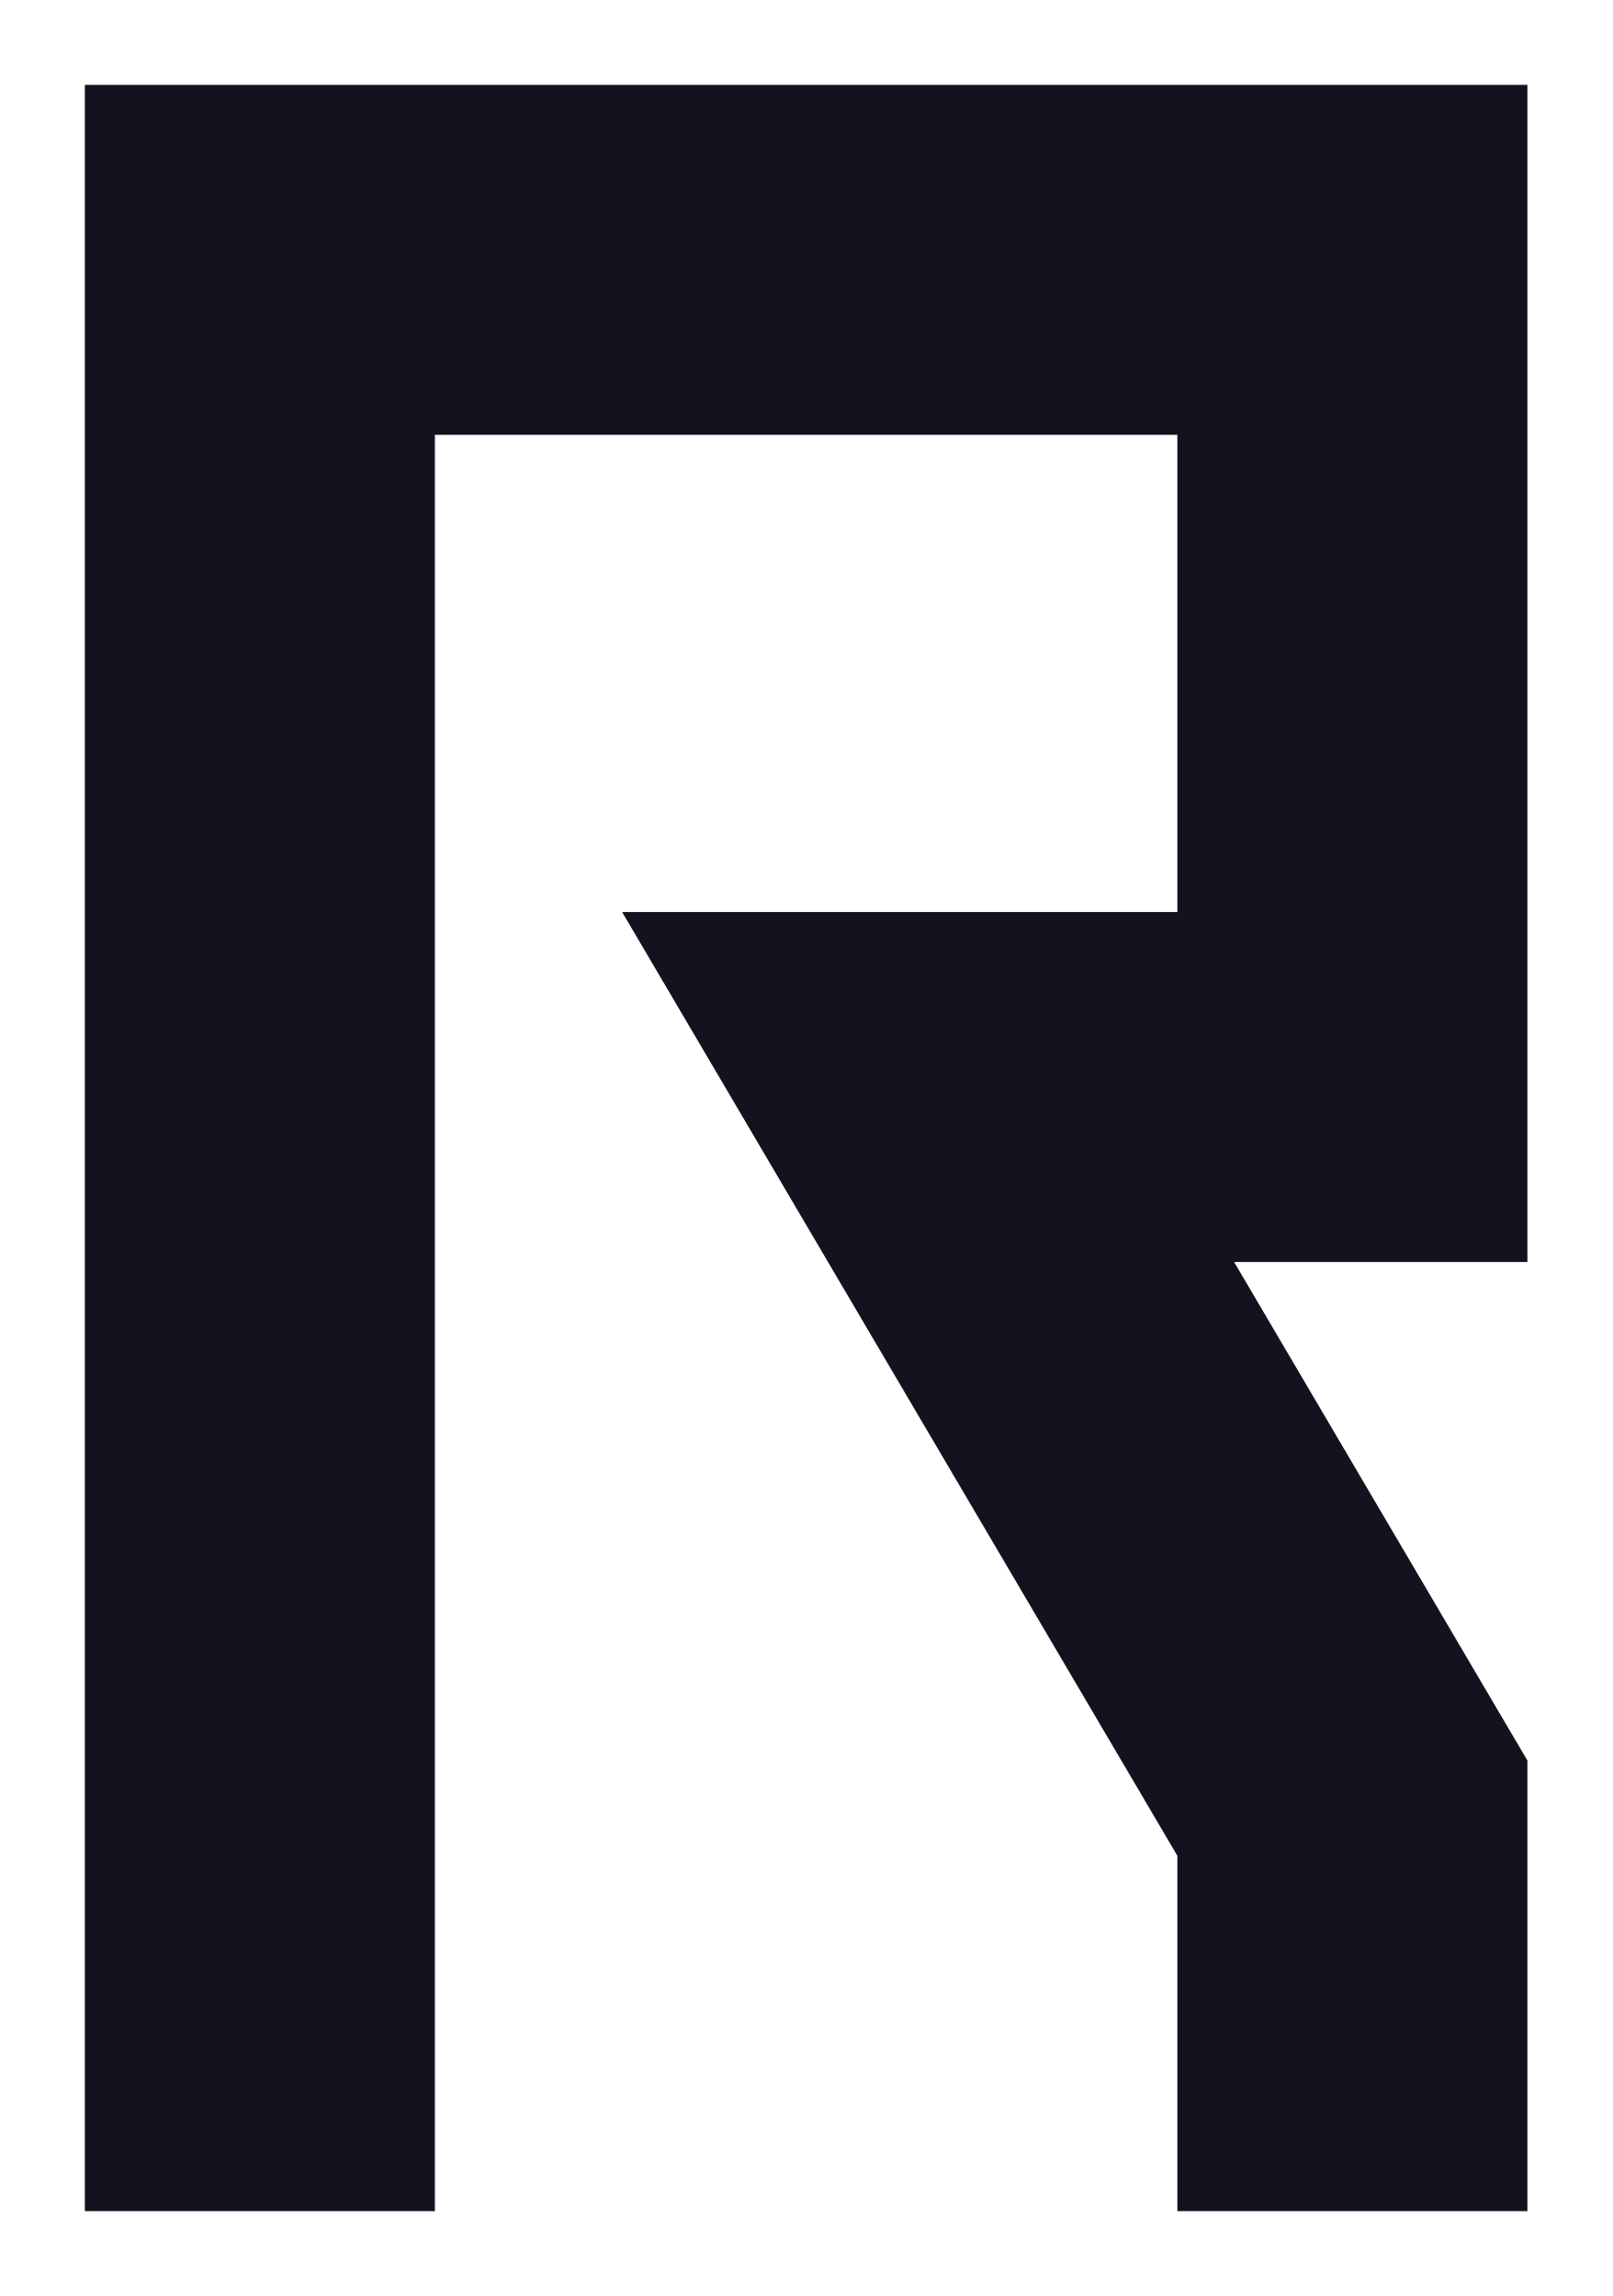
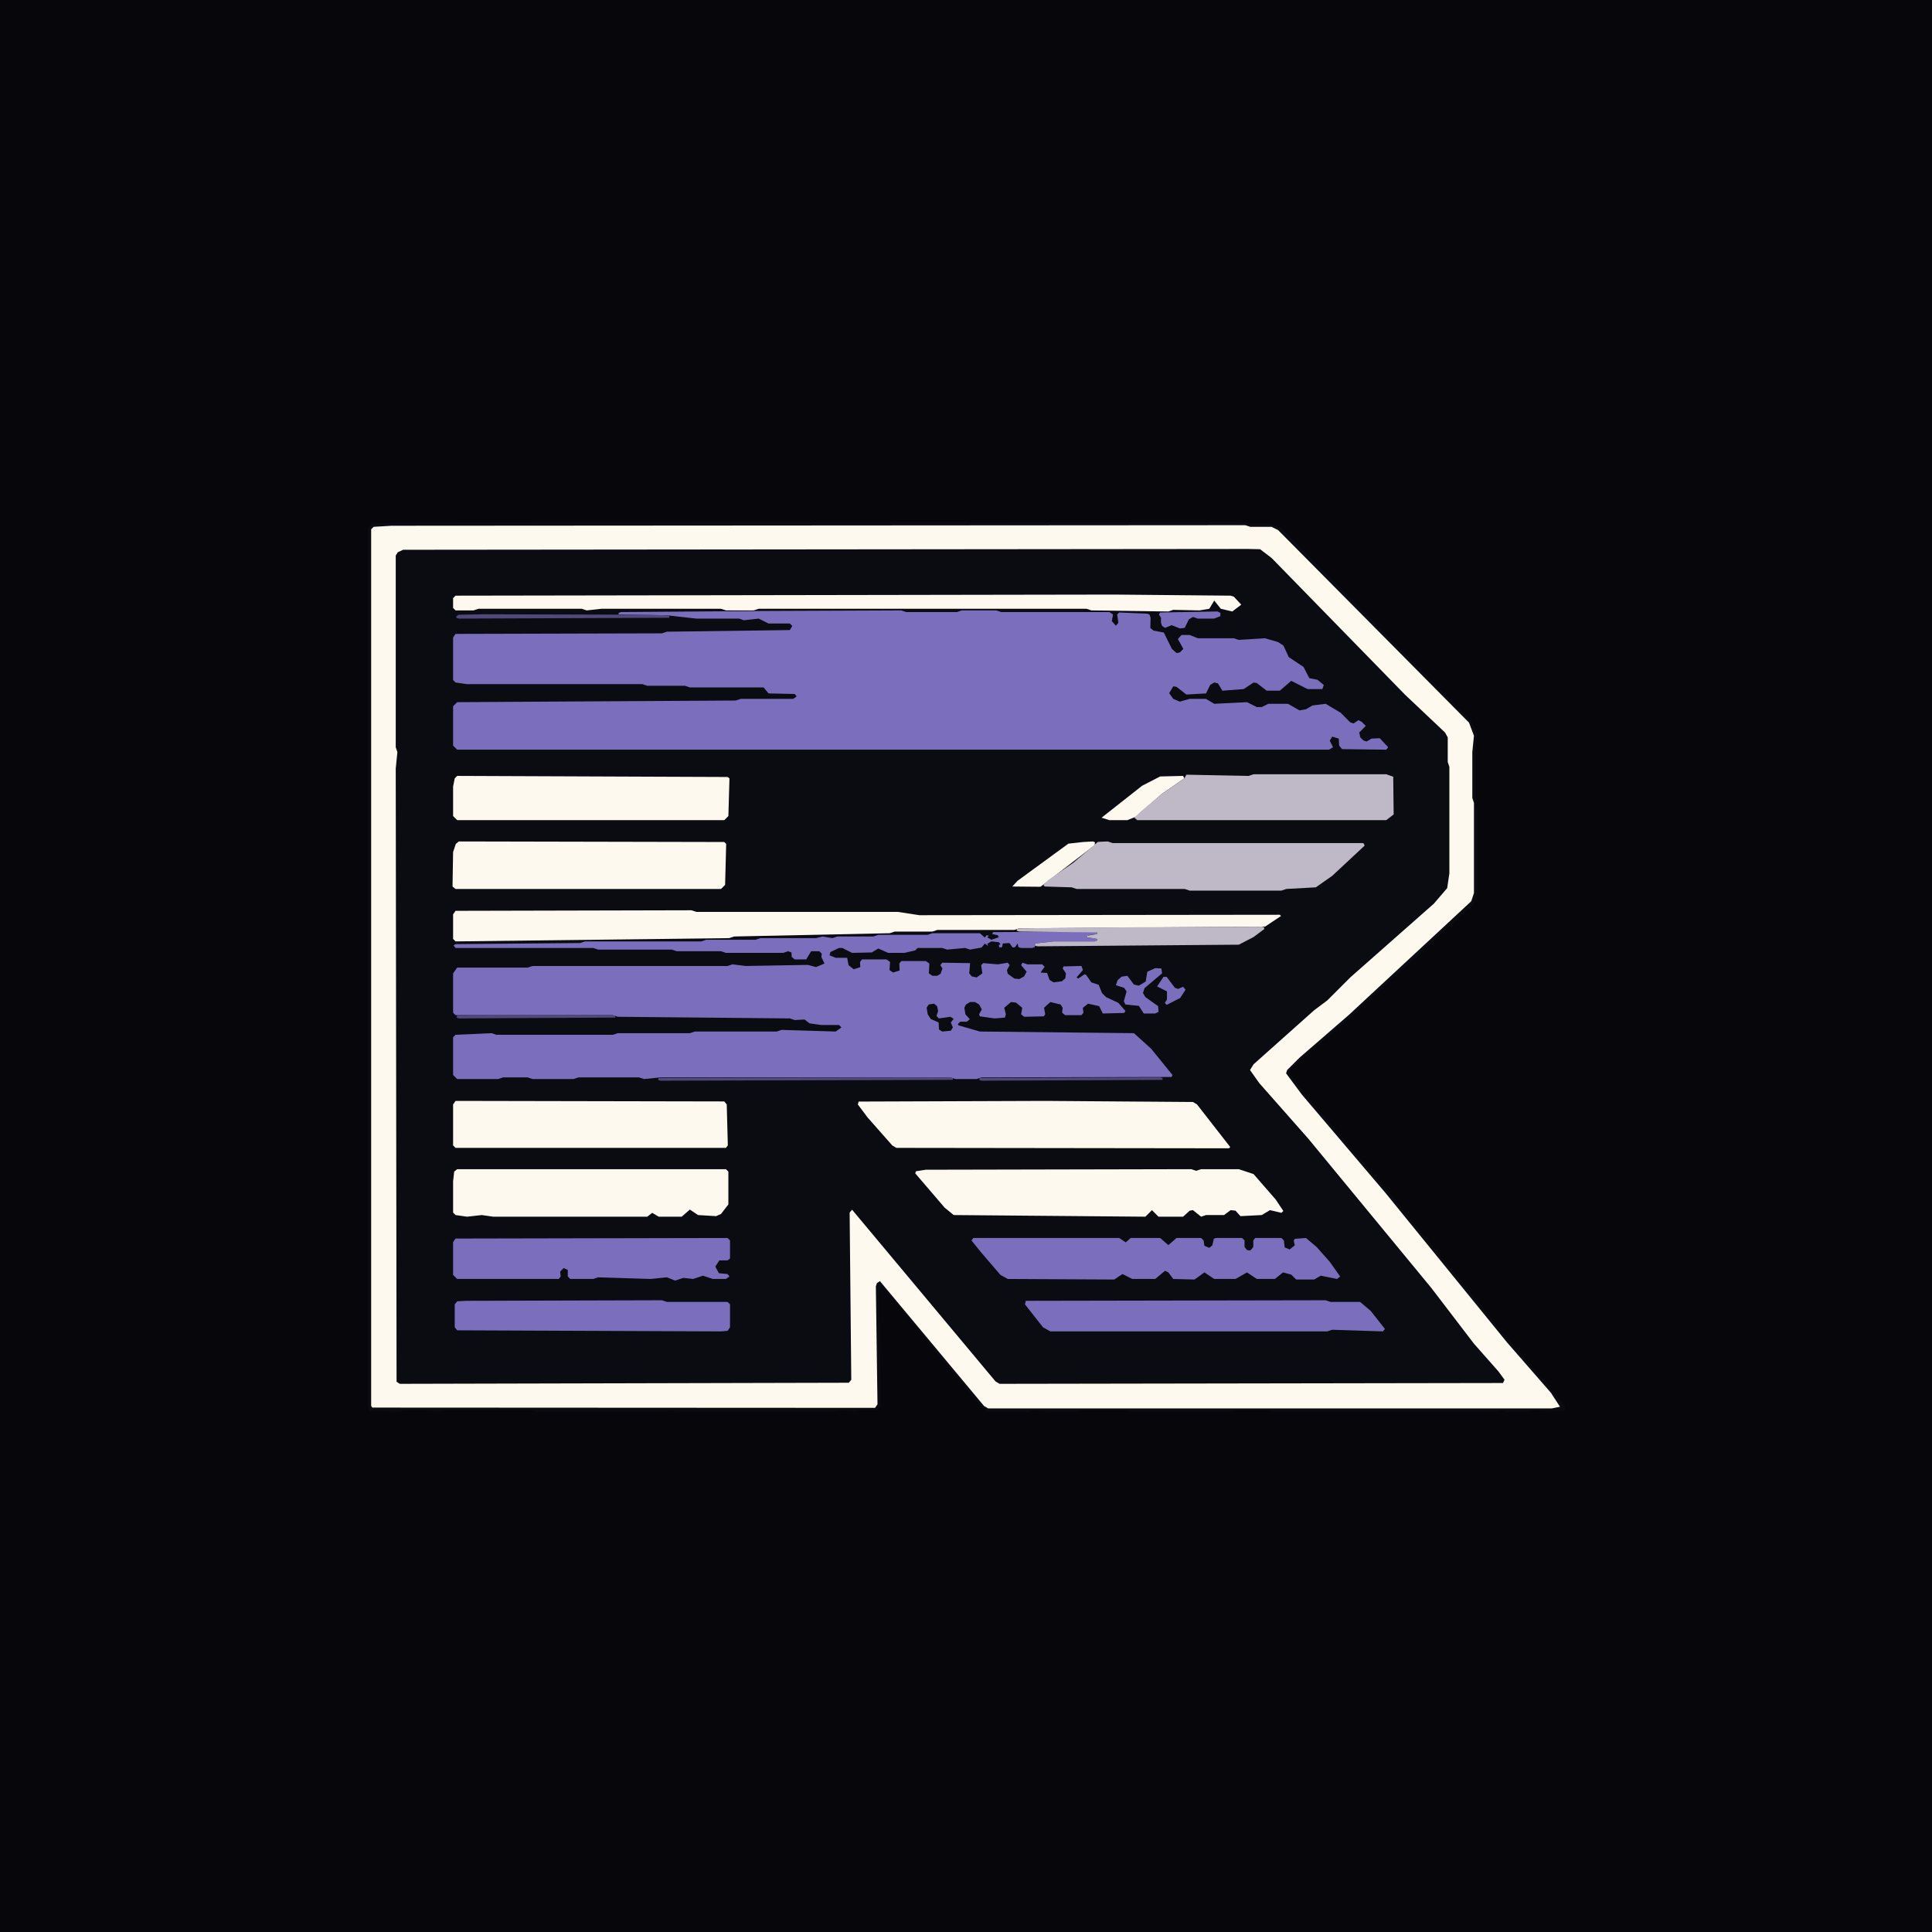
- <svg xmlns="http://www.w3.org/2000/svg" viewBox="51.5 19.5 152 216.5" role="img" aria-label="Rwally">
-   <style>
-     .mark { stroke: #14121f; }
-     @media (prefers-color-scheme: dark) {
-       .mark { stroke: #eaeaf3; }
-     }
-   </style>
-   <path class="mark" d="M76 228V44H179V122H139L179 190V228" fill="none" stroke="#14121f" stroke-width="33" stroke-linecap="butt" stroke-linejoin="miter" />
+ <svg xmlns="http://www.w3.org/2000/svg" viewBox="0 0 1024 1024" role="img" aria-label="Rwally">
+   <rect width="1024" height="1024" fill="#07070b" />
+   <g transform="translate(-163.27 -330.02) scale(1.737)">
+     <path fill="#0b0b12" fill-rule="evenodd" d="M216.00 349.42 L207.50 349.75 L206.25 351.00 L206.25 619.50 L206.88 620.50 L216.00 620.75 L217.50 620.25 L224.00 620.25 L228.00 620.75 L229.50 620.25 L256.00 620.25 L257.50 620.75 L297.00 620.75 L299.00 620.25 L300.50 620.75 L348.00 620.75 L351.00 620.25 L355.00 620.75 L356.50 620.25 L361.50 620.25 L362.75 619.00 L362.25 583.50 L363.00 582.75 L365.75 585.50 L393.58 619.50 L395.50 620.75 L408.00 620.75 L409.50 620.25 L414.50 620.75 L422.00 620.75 L423.50 620.25 L438.00 620.25 L439.50 620.75 L469.00 620.75 L470.50 620.25 L481.00 620.25 L482.50 620.75 L550.00 620.75 L552.00 620.25 L553.50 620.75 L560.00 620.75 L561.50 620.25 L571.00 620.58 L571.50 620.12 L571.50 618.88 L552.75 597.00 L518.25 554.50 L490.25 521.50 L487.42 517.50 L487.75 516.50 L490.50 513.75 L505.00 501.25 L543.42 466.00 L544.75 462.50 L544.75 437.50 L544.25 436.00 L544.25 418.50 L544.75 414.50 L543.25 410.50 L485.00 351.25 L481.50 349.75 L475.50 349.75 L474.00 349.25 L216.00 349.42 Z" />
+     <path fill="#fdf9ef" fill-rule="evenodd" d="M213.50 350.42 L208.00 350.75 L207.25 351.50 L207.25 619.00 L207.62 619.50 L361.00 619.58 L361.75 618.50 L361.25 582.50 L361.58 581.50 L362.50 580.92 L394.25 619.00 L395.50 619.75 L567.50 619.75 L570.00 619.25 L567.25 615.00 L553.75 599.50 L516.75 554.00 L491.25 524.00 L486.42 517.50 L486.75 516.50 L490.50 512.75 L505.50 499.75 L542.92 465.00 L543.75 462.50 L543.75 435.00 L543.25 433.50 L543.25 419.50 L543.75 414.50 L542.25 410.50 L484.00 351.75 L482.00 350.75 L475.50 350.75 L474.00 350.25 L213.50 350.42 Z M474.75 357.50 L478.50 357.58 L482.00 360.25 L522.75 402.00 L534.92 413.50 L535.75 415.00 L535.75 422.50 L536.25 424.00 L536.25 456.50 L535.58 461.00 L531.50 465.75 L506.00 488.25 L499.00 495.25 L495.00 498.25 L476.50 514.75 L475.42 516.50 L478.25 520.50 L493.25 537.50 L530.75 583.00 L543.75 600.00 L551.25 608.50 L553.08 611.00 L552.62 612.00 L399.00 612.25 L397.75 611.50 L354.00 559.12 L353.25 560.00 L353.75 611.00 L353.00 611.92 L216.00 612.25 L215.00 611.62 L214.75 424.50 L215.25 419.50 L214.75 418.00 L214.75 359.50 L215.38 358.50 L217.00 357.75 L474.75 357.50 Z M434.00 371.42 L233.00 371.75 L232.25 372.50 L232.25 375.50 L233.00 376.25 L238.50 376.25 L240.00 375.75 L271.50 375.75 L273.00 376.25 L277.50 375.75 L314.00 375.75 L315.50 376.25 L324.00 376.25 L325.50 375.75 L425.50 375.75 L427.00 376.25 L450.50 376.58 L452.00 376.08 L460.00 376.25 L463.00 375.75 L464.50 373.25 L466.50 375.75 L470.00 376.58 L472.75 374.50 L470.50 372.08 L469.50 371.75 L434.00 371.42 Z M233.50 426.75 L232.75 427.50 L232.25 430.00 L232.25 439.00 L233.50 440.25 L315.00 440.25 L316.25 439.00 L316.58 427.50 L316.00 427.08 L233.50 426.75 Z M448.00 426.92 L442.50 429.75 L430.12 439.50 L432.50 440.25 L438.00 440.25 L440.50 439.25 L448.50 432.25 L455.38 427.50 L455.00 426.75 L448.00 426.92 Z M234.00 446.75 L233.08 447.50 L232.25 450.00 L232.08 460.50 L233.00 461.25 L314.00 461.25 L315.25 460.00 L315.58 447.50 L315.00 446.92 L234.00 446.75 Z M424.50 446.92 L420.00 447.42 L404.50 458.75 L402.88 460.50 L411.50 460.58 L428.00 447.88 L428.12 447.00 L427.50 446.75 L424.50 446.92 Z M233.00 467.92 L232.25 469.00 L232.25 476.50 L233.00 477.25 L316.50 476.25 L318.00 475.75 L365.50 474.75 L367.00 474.25 L378.50 474.25 L380.00 473.75 L403.50 473.75 L405.00 473.25 L480.00 472.75 L484.88 469.50 L484.50 469.12 L374.50 469.25 L368.00 468.25 L306.50 468.25 L305.00 467.75 L233.00 467.92 Z M233.00 525.92 L232.25 527.00 L232.25 539.50 L233.00 540.25 L315.50 540.25 L316.08 539.50 L315.75 527.00 L315.00 526.08 L233.00 525.92 Z M413.00 525.92 L356.00 526.12 L355.75 527.00 L358.75 531.00 L366.25 539.50 L367.50 540.25 L469.00 540.38 L469.38 540.00 L459.25 527.00 L458.00 526.25 L413.00 525.92 Z M233.50 546.75 L232.58 547.50 L232.25 550.50 L232.25 560.00 L233.00 560.75 L236.50 561.25 L241.00 560.75 L244.50 561.25 L291.50 561.25 L293.00 560.08 L295.00 561.25 L302.00 561.25 L304.50 559.08 L307.00 560.75 L312.50 561.08 L314.00 560.42 L316.25 557.50 L316.25 547.50 L315.50 546.75 L233.50 546.75 Z M376.50 546.92 L373.50 547.38 L373.25 548.00 L382.25 558.50 L385.00 560.75 L443.50 561.25 L445.50 559.25 L447.50 561.25 L455.00 561.25 L457.00 559.42 L458.00 559.25 L460.50 561.25 L462.00 560.75 L467.50 560.75 L469.50 559.25 L471.00 559.42 L472.50 561.08 L479.00 560.75 L481.50 559.25 L485.00 560.08 L485.58 559.50 L483.25 556.00 L476.50 548.25 L472.00 546.75 L460.50 546.75 L459.00 547.25 L457.50 546.75 L376.50 546.92 Z" />
+     <path fill="#7b6fbd" fill-rule="evenodd" d="M328.00 376.42 L283.50 376.75 L282.75 377.00 L282.75 377.50 L297.50 377.75 L306.50 378.75 L319.50 378.75 L321.00 379.25 L325.50 378.75 L328.50 380.25 L335.00 380.25 L335.75 381.00 L335.00 382.25 L297.50 382.75 L296.00 383.25 L233.00 383.42 L232.25 384.50 L232.25 397.50 L233.00 398.25 L236.50 398.75 L290.00 398.75 L291.50 399.25 L303.00 399.25 L304.50 399.75 L327.00 399.75 L328.50 401.58 L336.50 401.75 L337.08 402.50 L336.00 403.25 L320.00 403.25 L318.50 403.75 L233.50 404.25 L232.25 405.50 L232.25 417.50 L233.50 418.75 L499.50 418.75 L500.75 418.00 L499.75 416.00 L500.50 414.75 L502.50 415.38 L502.62 417.50 L503.50 418.58 L517.00 418.75 L517.58 418.00 L515.00 415.25 L512.50 415.37 L511.00 416.25 L510.00 415.92 L509.08 415.00 L508.75 413.50 L510.75 411.50 L509.50 410.25 L508.50 409.75 L507.00 410.75 L506.00 410.42 L503.12 407.50 L498.50 404.75 L494.50 405.25 L492.50 406.42 L490.50 406.75 L487.00 404.75 L481.00 404.75 L479.00 405.75 L477.50 405.75 L474.50 404.25 L464.50 404.75 L462.00 403.25 L457.00 403.25 L454.00 404.08 L452.00 403.25 L450.75 401.50 L452.00 399.42 L453.00 399.58 L456.00 401.92 L462.00 401.58 L463.25 399.00 L464.50 398.25 L465.62 398.50 L467.00 400.75 L473.50 400.25 L476.50 398.25 L477.50 398.42 L480.50 400.75 L484.50 400.75 L488.00 397.75 L493.00 400.25 L497.50 400.25 L497.92 399.00 L496.00 397.42 L493.50 396.92 L491.75 393.50 L487.25 390.50 L485.62 387.00 L484.00 385.92 L480.00 384.75 L472.00 385.25 L470.50 384.75 L459.50 384.75 L457.00 383.75 L454.50 383.75 L453.42 385.00 L455.08 388.00 L454.00 389.08 L453.00 389.25 L451.58 388.00 L449.12 383.00 L446.00 382.42 L445.00 381.62 L445.08 378.50 L444.75 377.50 L444.00 377.25 L435.50 376.88 L434.88 377.50 L435.25 380.00 L434.50 380.92 L433.25 379.50 L433.62 377.50 L432.50 376.75 L399.50 376.75 L398.00 376.25 L387.50 376.25 L386.00 376.75 L370.50 376.75 L369.00 376.25 L328.00 376.42 Z M448.00 376.88 L447.62 377.50 L448.25 378.50 L448.25 380.00 L448.58 381.00 L449.50 381.58 L451.50 380.75 L454.00 381.75 L455.50 381.58 L456.75 379.00 L458.00 378.25 L459.50 378.75 L464.50 378.75 L466.38 378.00 L466.38 377.00 L465.50 376.58 L448.00 376.88 Z M397.00 474.42 L396.75 475.00 L398.50 475.38 L398.75 476.00 L396.50 476.75 L395.25 476.00 L395.75 475.50 L395.00 475.38 L394.50 476.08 L393.00 474.75 L378.50 474.75 L377.00 475.25 L362.00 475.25 L360.50 475.75 L349.50 475.75 L348.00 476.25 L345.00 475.75 L343.00 476.25 L326.00 476.25 L324.50 476.75 L309.50 476.75 L308.00 477.25 L272.50 477.25 L271.00 477.75 L233.00 478.08 L232.38 478.50 L233.00 479.25 L275.00 479.25 L276.50 479.75 L299.00 479.75 L300.50 480.25 L314.00 480.25 L315.50 480.75 L333.00 480.75 L334.50 480.25 L335.50 480.62 L335.58 482.00 L336.50 482.75 L340.00 482.75 L341.50 480.25 L344.00 480.25 L344.75 481.00 L344.62 482.00 L345.58 484.00 L343.00 485.08 L340.50 484.42 L321.50 484.75 L317.50 484.25 L316.00 484.75 L256.50 484.75 L255.00 485.25 L233.50 485.25 L232.25 487.00 L232.25 499.00 L233.00 499.75 L281.00 499.75 L282.50 500.25 L335.00 500.75 L336.50 501.25 L339.50 501.08 L341.00 502.25 L344.50 502.75 L350.00 502.75 L350.75 503.50 L349.00 504.75 L332.50 504.25 L331.00 504.75 L306.00 504.75 L304.50 505.25 L282.50 505.25 L281.00 505.75 L245.50 505.75 L244.00 505.25 L233.00 505.75 L232.25 506.50 L232.25 518.00 L233.50 519.25 L246.00 519.25 L247.50 518.75 L255.00 518.75 L256.50 519.25 L269.00 519.25 L270.50 518.75 L289.00 518.75 L290.50 519.25 L295.50 518.75 L384.00 518.75 L385.50 519.25 L392.00 519.25 L393.50 518.75 L451.50 518.62 L451.75 518.00 L445.25 510.00 L440.00 505.25 L393.00 504.75 L386.50 502.88 L386.25 502.50 L387.00 501.75 L389.00 501.75 L389.92 501.00 L388.58 499.50 L388.25 497.50 L388.75 496.50 L390.00 495.75 L391.50 495.75 L392.75 496.50 L393.58 498.00 L392.75 499.50 L393.00 500.12 L397.50 500.75 L400.62 500.50 L400.92 499.50 L400.42 497.50 L402.50 495.75 L404.00 495.92 L405.92 497.50 L405.58 499.50 L406.50 500.25 L412.50 500.12 L412.92 499.50 L412.58 497.50 L414.50 495.75 L417.62 496.50 L418.25 497.50 L418.08 499.00 L419.00 499.75 L424.00 499.75 L424.58 499.00 L424.42 497.50 L426.00 496.25 L429.38 497.00 L430.50 499.25 L437.00 499.08 L437.42 498.50 L435.25 496.00 L431.50 494.25 L430.25 493.00 L429.25 490.50 L427.00 489.75 L425.50 487.58 L425.00 487.25 L423.00 488.58 L422.50 488.25 L424.42 486.00 L424.00 484.75 L418.50 484.88 L418.25 485.50 L419.25 487.00 L419.08 488.50 L418.00 489.42 L415.50 489.75 L414.25 489.00 L413.50 486.88 L411.50 486.75 L412.75 485.00 L412.00 484.25 L407.50 484.25 L406.00 483.75 L405.58 484.50 L407.25 486.50 L406.50 487.92 L405.00 488.75 L403.50 488.58 L401.50 487.12 L401.25 486.00 L402.08 484.50 L401.50 483.75 L398.50 484.25 L394.00 483.88 L393.38 484.50 L393.75 487.00 L392.00 488.25 L390.50 487.92 L389.75 487.00 L390.00 483.88 L381.50 483.75 L380.92 484.50 L381.58 485.50 L381.00 487.12 L380.00 487.75 L378.50 487.75 L377.42 487.00 L377.58 484.00 L376.50 483.25 L369.00 483.25 L368.42 484.00 L368.50 486.12 L366.50 486.75 L365.42 486.00 L365.58 483.50 L364.50 482.75 L357.00 482.75 L356.42 483.50 L356.50 485.12 L354.50 485.75 L352.92 484.50 L352.50 482.25 L349.00 482.25 L347.12 481.50 L347.38 480.50 L350.00 479.25 L351.00 479.25 L354.00 480.75 L360.00 480.62 L362.00 479.42 L365.00 480.75 L370.00 480.75 L373.25 480.00 L374.00 479.25 L381.50 479.25 L383.00 479.75 L388.50 479.25 L390.00 479.75 L393.50 479.12 L394.50 477.92 L395.50 478.62 L395.25 478.00 L396.50 477.25 L398.75 477.50 L399.25 478.00 L398.75 478.50 L399.00 479.12 L399.75 479.00 L400.00 477.88 L402.00 477.75 L403.00 479.12 L403.75 479.00 L404.50 477.88 L404.75 479.00 L405.50 479.25 L409.00 479.25 L409.75 479.00 L410.00 477.88 L415.50 477.25 L428.00 477.25 L428.75 477.00 L428.75 476.50 L425.75 476.00 L426.00 475.38 L428.75 475.00 L428.75 474.50 L428.00 474.25 L397.00 474.42 Z M446.50 485.42 L444.08 486.50 L443.58 489.50 L441.50 490.75 L440.00 490.42 L438.00 487.75 L436.25 488.00 L435.00 489.12 L434.50 490.62 L437.00 491.42 L437.75 492.50 L436.92 495.50 L437.38 496.50 L441.50 496.92 L443.00 499.25 L446.50 499.25 L447.50 498.75 L447.38 497.00 L443.50 494.25 L442.75 493.00 L443.25 491.50 L448.58 487.00 L448.38 485.50 L446.50 485.42 Z M449.00 488.08 L447.08 491.00 L450.08 492.50 L450.08 495.00 L449.42 496.00 L450.00 496.62 L454.12 494.50 L455.75 492.00 L455.00 491.08 L453.50 491.75 L452.50 491.42 L450.00 488.08 L449.00 488.08 Z M377.38 496.50 L379.00 496.25 L379.92 497.00 L380.25 498.50 L379.75 500.00 L380.50 500.75 L384.00 500.25 L385.00 500.88 L384.12 502.00 L384.75 503.50 L384.12 504.50 L381.50 504.75 L380.50 504.12 L380.42 502.00 L378.00 500.92 L377.08 499.50 L376.75 497.50 L377.38 496.50 Z M233.00 567.92 L232.25 569.00 L232.25 579.00 L233.50 580.25 L264.50 580.25 L265.08 579.50 L264.92 578.00 L266.00 576.92 L267.25 577.50 L267.25 579.50 L268.00 580.25 L275.00 580.25 L276.50 579.75 L292.50 580.25 L297.50 579.75 L300.00 580.75 L302.50 579.92 L305.50 580.25 L308.50 579.25 L311.50 580.25 L315.50 580.25 L316.58 579.50 L316.00 578.75 L313.38 578.50 L312.25 576.50 L313.50 574.58 L316.00 574.58 L316.75 574.00 L316.75 568.50 L316.00 567.75 L233.00 567.92 Z M391.00 567.75 L390.42 568.50 L393.25 572.00 L399.25 579.00 L401.50 580.25 L434.00 580.42 L436.50 578.75 L439.50 580.25 L446.50 580.25 L449.50 577.75 L450.50 578.25 L452.00 580.25 L458.50 580.42 L461.50 578.25 L464.50 580.25 L471.00 580.25 L474.50 578.25 L477.50 580.25 L483.00 580.25 L485.50 578.25 L488.00 578.92 L489.50 580.42 L495.00 580.42 L497.00 579.25 L502.00 580.25 L502.92 579.50 L499.75 575.00 L495.75 570.50 L492.50 567.75 L489.12 568.00 L488.75 568.50 L489.08 570.00 L487.50 571.25 L486.00 570.62 L485.75 568.50 L485.00 567.75 L477.00 567.75 L476.42 568.50 L476.42 570.50 L475.50 571.58 L474.50 571.42 L473.75 570.50 L473.75 568.50 L473.00 567.75 L465.00 567.75 L464.38 568.00 L463.92 570.00 L463.00 570.75 L461.50 570.12 L461.25 568.50 L460.50 567.75 L453.00 567.75 L450.50 569.92 L448.00 567.75 L439.00 567.75 L437.50 569.08 L435.50 567.75 L391.00 567.75 Z M236.00 586.92 L233.50 587.08 L232.75 588.00 L232.75 595.00 L233.50 595.92 L314.00 596.25 L316.00 596.08 L316.75 595.00 L316.75 588.00 L316.00 587.25 L297.50 587.25 L296.00 586.75 L236.00 586.92 Z M407.00 586.92 L406.75 588.00 L412.25 595.00 L414.50 596.25 L499.00 596.25 L500.50 595.75 L516.00 596.25 L516.58 595.50 L512.25 590.00 L509.00 587.25 L500.00 587.25 L498.50 586.75 L407.00 586.92 Z" />
+     <path fill="#51497c" fill-rule="evenodd" d="M242.00 377.42 L234.00 377.58 L233.25 378.00 L233.25 378.50 L234.00 378.75 L298.25 378.50 L298.25 378.00 L297.50 377.75 L292.50 377.58 L242.00 377.42 Z M233.50 499.88 L233.25 500.50 L234.00 500.75 L281.75 500.50 L281.75 500.00 L281.00 499.75 L233.50 499.88 Z M295.00 518.92 L294.75 519.50 L295.50 519.75 L384.75 519.50 L384.75 519.00 L384.00 518.75 L295.00 518.92 Z M393.00 518.92 L392.75 519.50 L393.50 519.75 L448.75 519.50 L448.75 519.00 L448.00 518.75 L393.00 518.92 Z" />
+     <path fill="#bfb8c6" fill-rule="evenodd" d="M456.00 426.38 L455.38 427.50 L448.50 432.25 L442.50 437.25 L440.12 439.50 L441.00 440.25 L517.00 440.25 L519.25 438.50 L519.12 427.00 L517.00 426.25 L476.50 426.25 L475.00 426.75 L456.00 426.38 Z M429.00 446.88 L421.50 453.25 L413.88 458.50 L412.38 460.00 L412.75 460.50 L421.00 460.75 L422.50 461.25 L455.50 461.25 L457.00 461.75 L485.00 461.75 L486.50 461.25 L495.50 460.75 L500.50 457.25 L510.42 448.00 L510.00 447.25 L433.50 447.25 L432.00 446.75 L429.00 446.88 Z M441.00 472.92 L405.00 473.25 L404.25 473.50 L404.25 474.00 L405.00 474.25 L428.75 474.50 L428.75 475.00 L425.75 475.50 L425.75 476.00 L428.75 476.50 L428.75 477.00 L428.00 477.25 L415.50 477.25 L410.00 477.88 L409.75 478.50 L410.50 478.75 L472.00 478.25 L476.50 475.92 L479.75 473.50 L479.75 473.00 L479.00 472.75 L441.00 472.92 Z" />
+   </g>
</svg>
